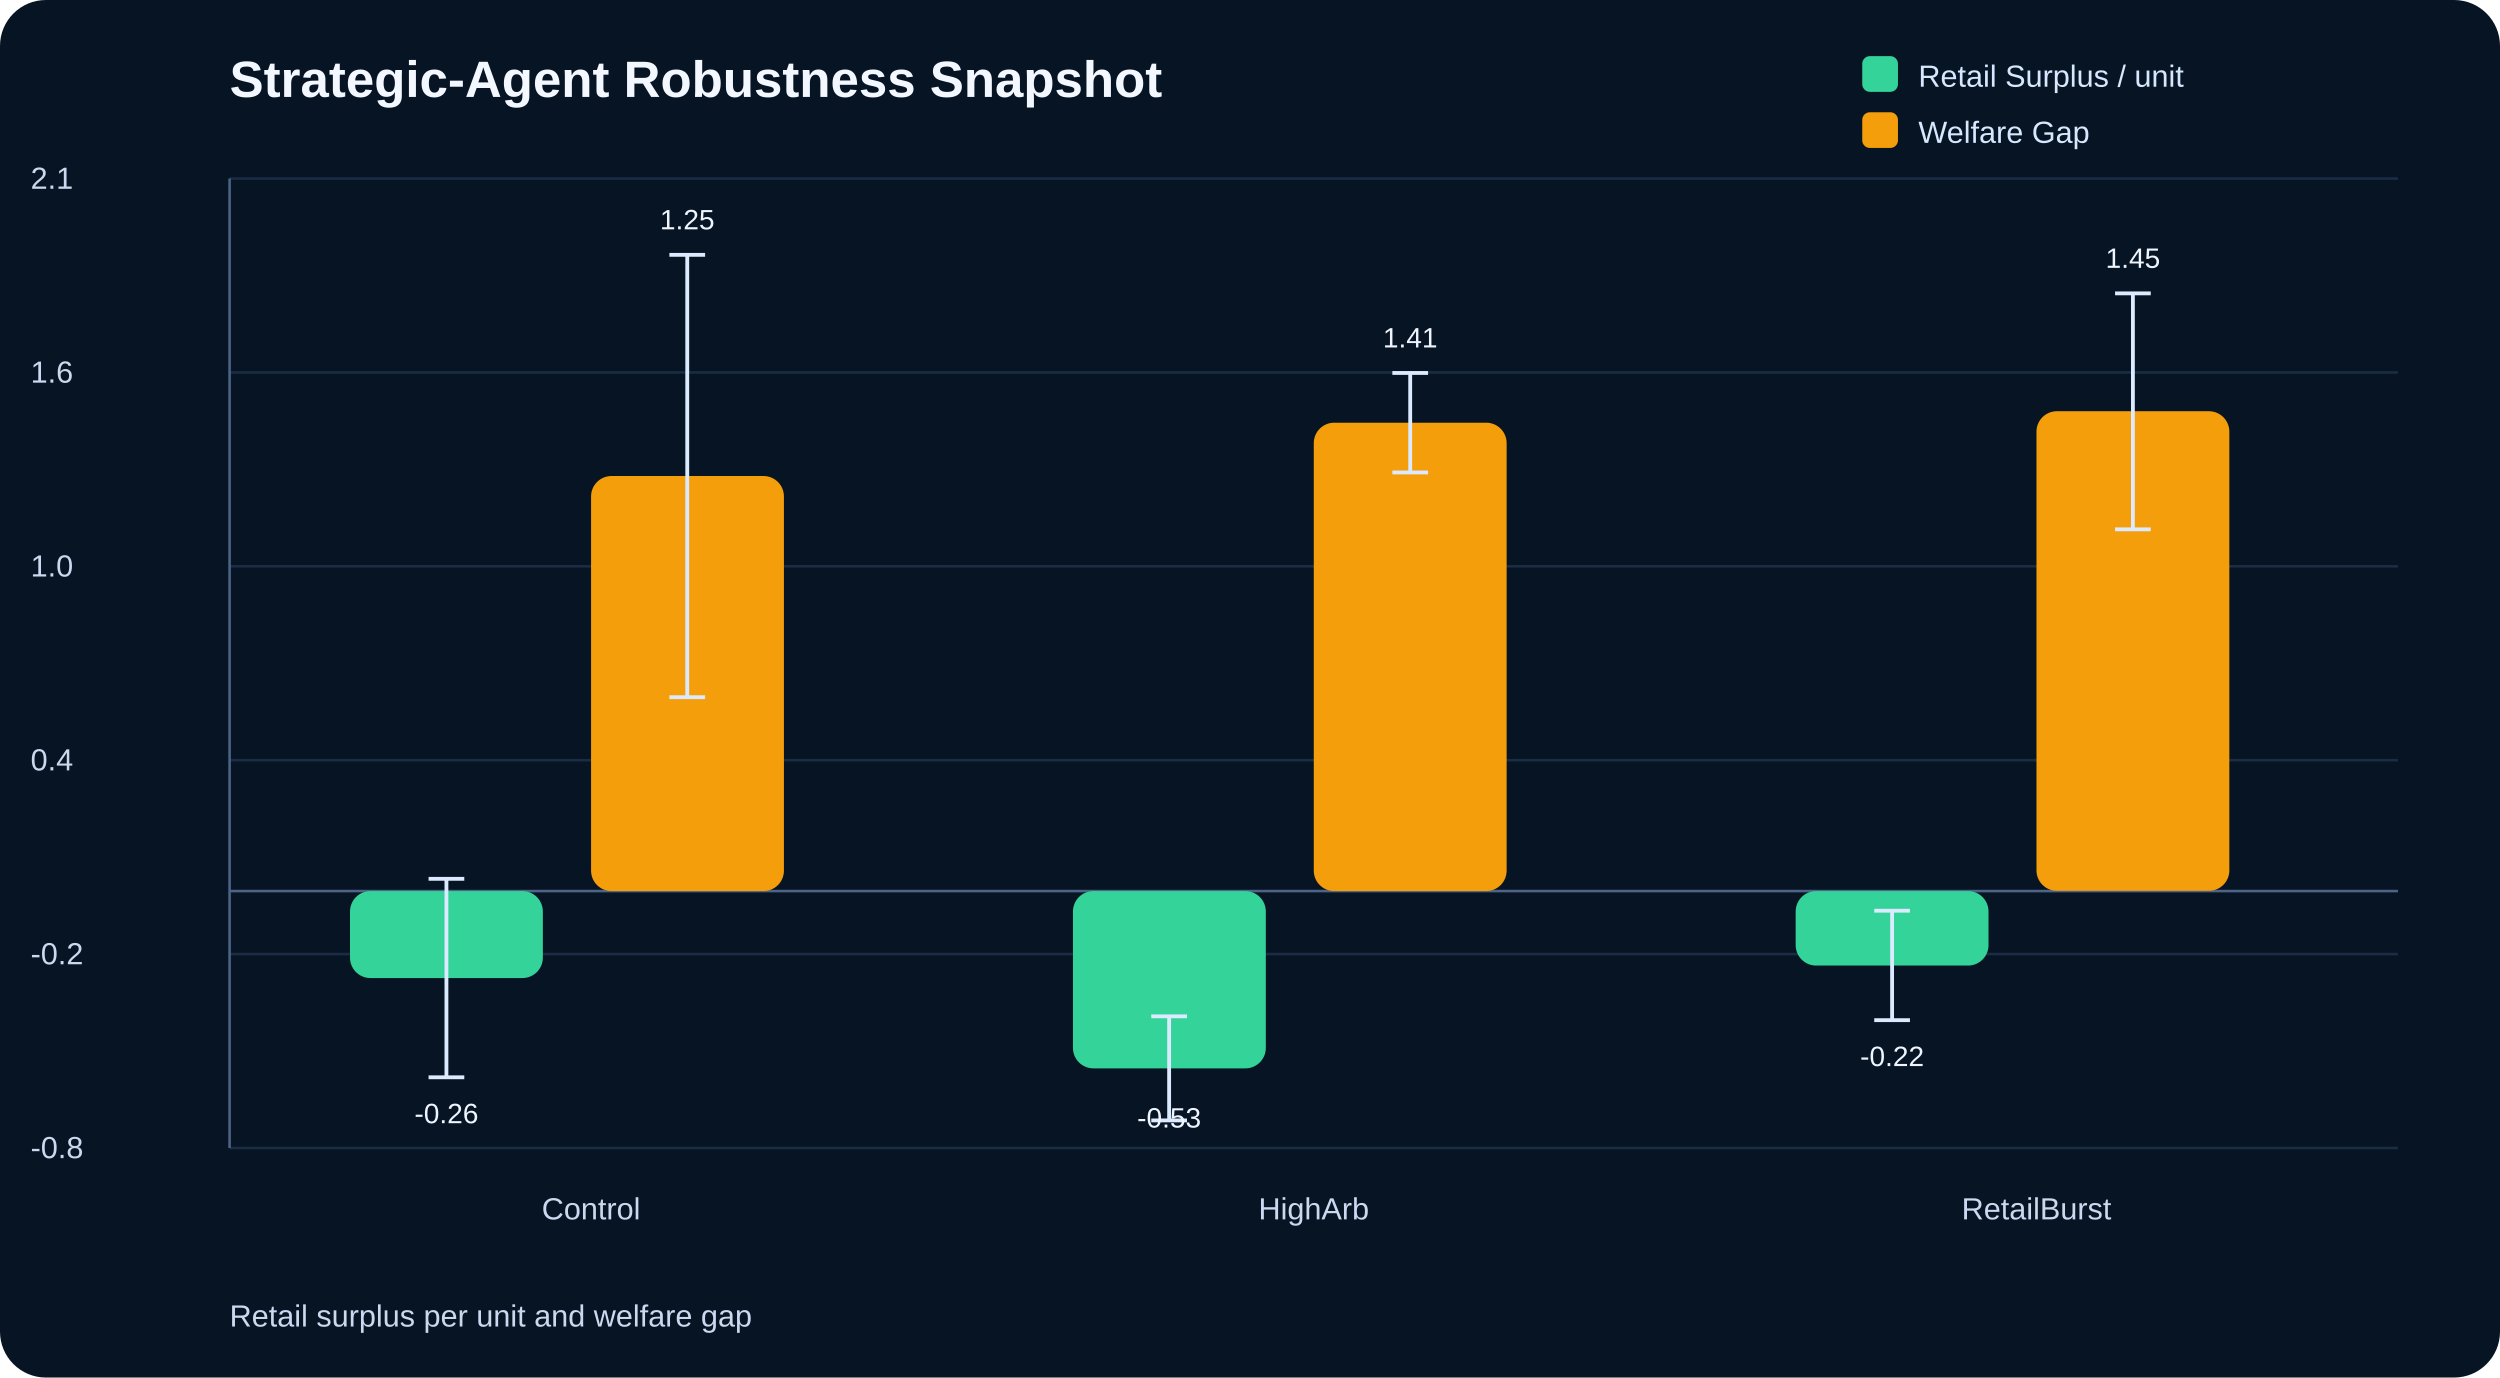
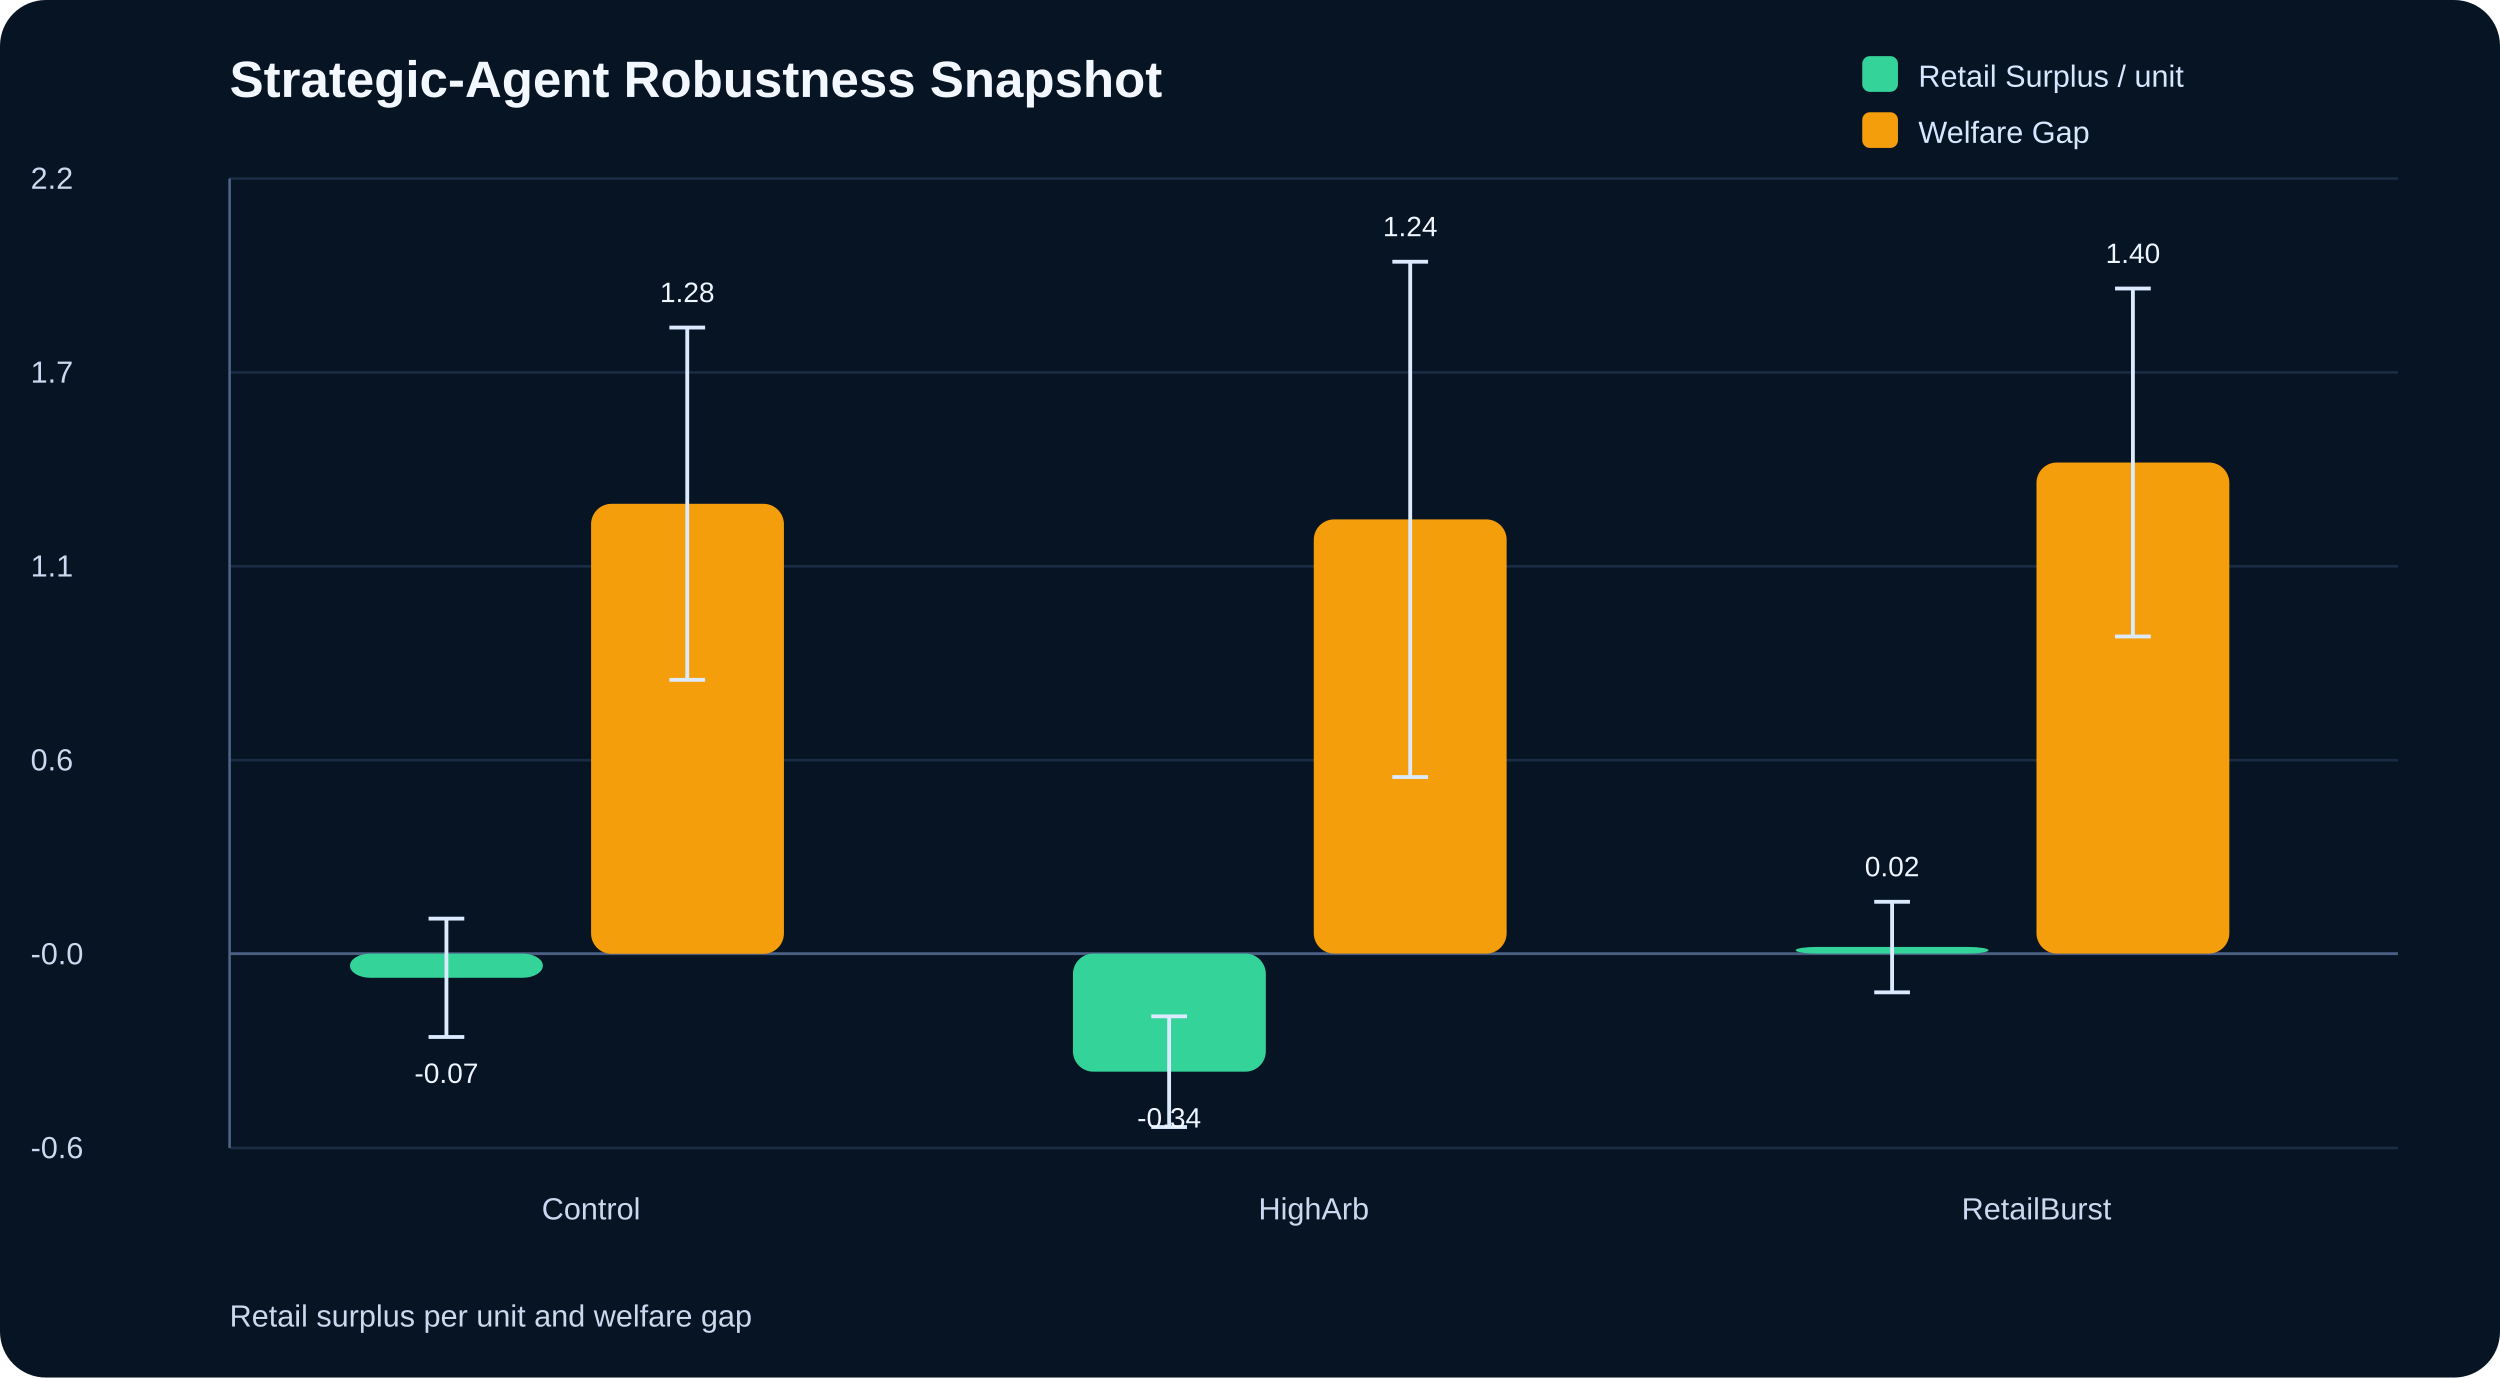
<svg xmlns="http://www.w3.org/2000/svg" width="980" height="540" viewBox="0 0 980 540" role="img">
  <style>.title{font:700 20px Arial; fill:#f3f7ff;}.label{font:12px Arial; fill:#cbd8f0;}.value{font:11px Arial; fill:#eef5ff;}.axis{stroke:#4d6387; stroke-width:1;}.grid{stroke:#20324d; stroke-width:1; opacity:.8;}.legend{font:12px Arial; fill:#d7e7ff;}.bg{fill:#071423;}.err{stroke:#dbeafe; stroke-width:1.5;}</style>
  <rect class="bg" x="0" y="0" width="980" height="540" rx="18" />
  <text class="title" x="90" y="38">Strategic-Agent Robustness Snapshot</text>
  <text class="label" x="90" y="520">Retail surplus per unit and welfare gap</text>
  <line class="grid" x1="90" y1="70.0" x2="940" y2="70.0" />
-   <text class="label" x="12" y="74.0">2.1</text>
+   <text class="label" x="12" y="74.0">2.2</text>
  <line class="grid" x1="90" y1="146.0" x2="940" y2="146.0" />
-   <text class="label" x="12" y="150.0">1.6</text>
+   <text class="label" x="12" y="150.0">1.7</text>
  <line class="grid" x1="90" y1="222.0" x2="940" y2="222.0" />
-   <text class="label" x="12" y="226.0">1.0</text>
+   <text class="label" x="12" y="226.0">1.1</text>
  <line class="grid" x1="90" y1="298.0" x2="940" y2="298.0" />
-   <text class="label" x="12" y="302.0">0.4</text>
+   <text class="label" x="12" y="302.0">0.6</text>
  <line class="grid" x1="90" y1="374.0" x2="940" y2="374.0" />
-   <text class="label" x="12" y="378.0">-0.2</text>
+   <text class="label" x="12" y="378.0">-0.0</text>
  <line class="grid" x1="90" y1="450.0" x2="940" y2="450.0" />
-   <text class="label" x="12" y="454.0">-0.8</text>
+   <text class="label" x="12" y="454.0">-0.6</text>
  <line class="axis" x1="90" y1="70" x2="90" y2="450" />
-   <line class="axis" x1="90" y1="349.3" x2="940" y2="349.3" />
-   <rect x="137.2" y="349.3" width="75.6" height="34.1" fill="#34d399" rx="8" />
-   <line class="err" x1="175.0" y1="344.5" x2="175.0" y2="422.3" />
-   <line class="err" x1="168.0" y1="344.5" x2="182.0" y2="344.5" />
-   <line class="err" x1="168.0" y1="422.3" x2="182.0" y2="422.3" />
-   <text class="value" x="175.0" y="440.3" text-anchor="middle">-0.26</text>
-   <rect x="231.7" y="186.6" width="75.6" height="162.7" fill="#f59e0b" rx="8" />
-   <line class="err" x1="269.4" y1="99.9" x2="269.4" y2="273.3" />
-   <line class="err" x1="262.4" y1="99.9" x2="276.4" y2="99.9" />
-   <line class="err" x1="262.4" y1="273.3" x2="276.4" y2="273.3" />
-   <text class="value" x="269.4" y="89.9" text-anchor="middle">1.25</text>
+   <line class="axis" x1="90" y1="373.8" x2="940" y2="373.8" />
+   <rect x="137.2" y="373.8" width="75.6" height="9.5" fill="#34d399" rx="8" />
+   <line class="err" x1="175.0" y1="360.1" x2="175.0" y2="406.5" />
+   <line class="err" x1="168.0" y1="360.1" x2="182.0" y2="360.1" />
+   <line class="err" x1="168.0" y1="406.5" x2="182.0" y2="406.5" />
+   <text class="value" x="175.0" y="424.5" text-anchor="middle">-0.07</text>
+   <rect x="231.7" y="197.5" width="75.6" height="176.4" fill="#f59e0b" rx="8" />
+   <line class="err" x1="269.4" y1="128.4" x2="269.4" y2="266.5" />
+   <line class="err" x1="262.4" y1="128.4" x2="276.4" y2="128.4" />
+   <line class="err" x1="262.4" y1="266.5" x2="276.4" y2="266.5" />
+   <text class="value" x="269.4" y="118.4" text-anchor="middle">1.28</text>
  <text class="label" x="231.7" y="478" text-anchor="middle">Control</text>
-   <rect x="420.6" y="349.3" width="75.6" height="69.5" fill="#34d399" rx="8" />
-   <line class="err" x1="458.3" y1="398.4" x2="458.3" y2="439.2" />
+   <rect x="420.6" y="373.8" width="75.6" height="46.3" fill="#34d399" rx="8" />
+   <line class="err" x1="458.3" y1="398.4" x2="458.3" y2="441.8" />
  <line class="err" x1="451.3" y1="398.4" x2="465.3" y2="398.4" />
-   <line class="err" x1="451.3" y1="439.2" x2="465.3" y2="439.2" />
-   <text class="value" x="458.3" y="442.0" text-anchor="middle">-0.53</text>
-   <rect x="515.0" y="165.7" width="75.6" height="183.6" fill="#f59e0b" rx="8" />
-   <line class="err" x1="552.8" y1="146.2" x2="552.8" y2="185.2" />
-   <line class="err" x1="545.8" y1="146.2" x2="559.8" y2="146.2" />
-   <line class="err" x1="545.8" y1="185.2" x2="559.8" y2="185.2" />
-   <text class="value" x="552.8" y="136.2" text-anchor="middle">1.41</text>
+   <line class="err" x1="451.3" y1="441.8" x2="465.3" y2="441.8" />
+   <text class="value" x="458.3" y="442.0" text-anchor="middle">-0.34</text>
+   <rect x="515.0" y="203.6" width="75.6" height="170.2" fill="#f59e0b" rx="8" />
+   <line class="err" x1="552.8" y1="102.6" x2="552.8" y2="304.6" />
+   <line class="err" x1="545.8" y1="102.6" x2="559.8" y2="102.6" />
+   <line class="err" x1="545.8" y1="304.6" x2="559.8" y2="304.6" />
+   <text class="value" x="552.8" y="92.6" text-anchor="middle">1.24</text>
  <text class="label" x="515.0" y="478" text-anchor="middle">HighArb</text>
-   <rect x="703.9" y="349.3" width="75.6" height="29.2" fill="#34d399" rx="8" />
-   <line class="err" x1="741.7" y1="357.0" x2="741.7" y2="399.9" />
-   <line class="err" x1="734.7" y1="357.0" x2="748.7" y2="357.0" />
-   <line class="err" x1="734.7" y1="399.9" x2="748.7" y2="399.9" />
-   <text class="value" x="741.7" y="417.9" text-anchor="middle">-0.22</text>
-   <rect x="798.3" y="161.2" width="75.6" height="188.0" fill="#f59e0b" rx="8" />
-   <line class="err" x1="836.1" y1="115.0" x2="836.1" y2="207.5" />
-   <line class="err" x1="829.1" y1="115.0" x2="843.1" y2="115.0" />
-   <line class="err" x1="829.1" y1="207.5" x2="843.1" y2="207.5" />
-   <text class="value" x="836.1" y="105.0" text-anchor="middle">1.45</text>
+   <rect x="703.9" y="371.2" width="75.6" height="2.6" fill="#34d399" rx="8" />
+   <line class="err" x1="741.7" y1="353.5" x2="741.7" y2="389.0" />
+   <line class="err" x1="734.7" y1="353.5" x2="748.7" y2="353.5" />
+   <line class="err" x1="734.7" y1="389.0" x2="748.7" y2="389.0" />
+   <text class="value" x="741.7" y="343.5" text-anchor="middle">0.02</text>
+   <rect x="798.3" y="181.3" width="75.6" height="192.5" fill="#f59e0b" rx="8" />
+   <line class="err" x1="836.1" y1="113.1" x2="836.1" y2="249.5" />
+   <line class="err" x1="829.1" y1="113.1" x2="843.1" y2="113.1" />
+   <line class="err" x1="829.1" y1="249.5" x2="843.1" y2="249.5" />
+   <text class="value" x="836.1" y="103.1" text-anchor="middle">1.40</text>
  <text class="label" x="798.3" y="478" text-anchor="middle">RetailBurst</text>
  <rect x="730" y="22" width="14" height="14" fill="#34d399" rx="3" />
  <text class="legend" x="752" y="34">Retail Surplus / unit</text>
  <rect x="730" y="44" width="14" height="14" fill="#f59e0b" rx="3" />
  <text class="legend" x="752" y="56">Welfare Gap</text>
</svg>
